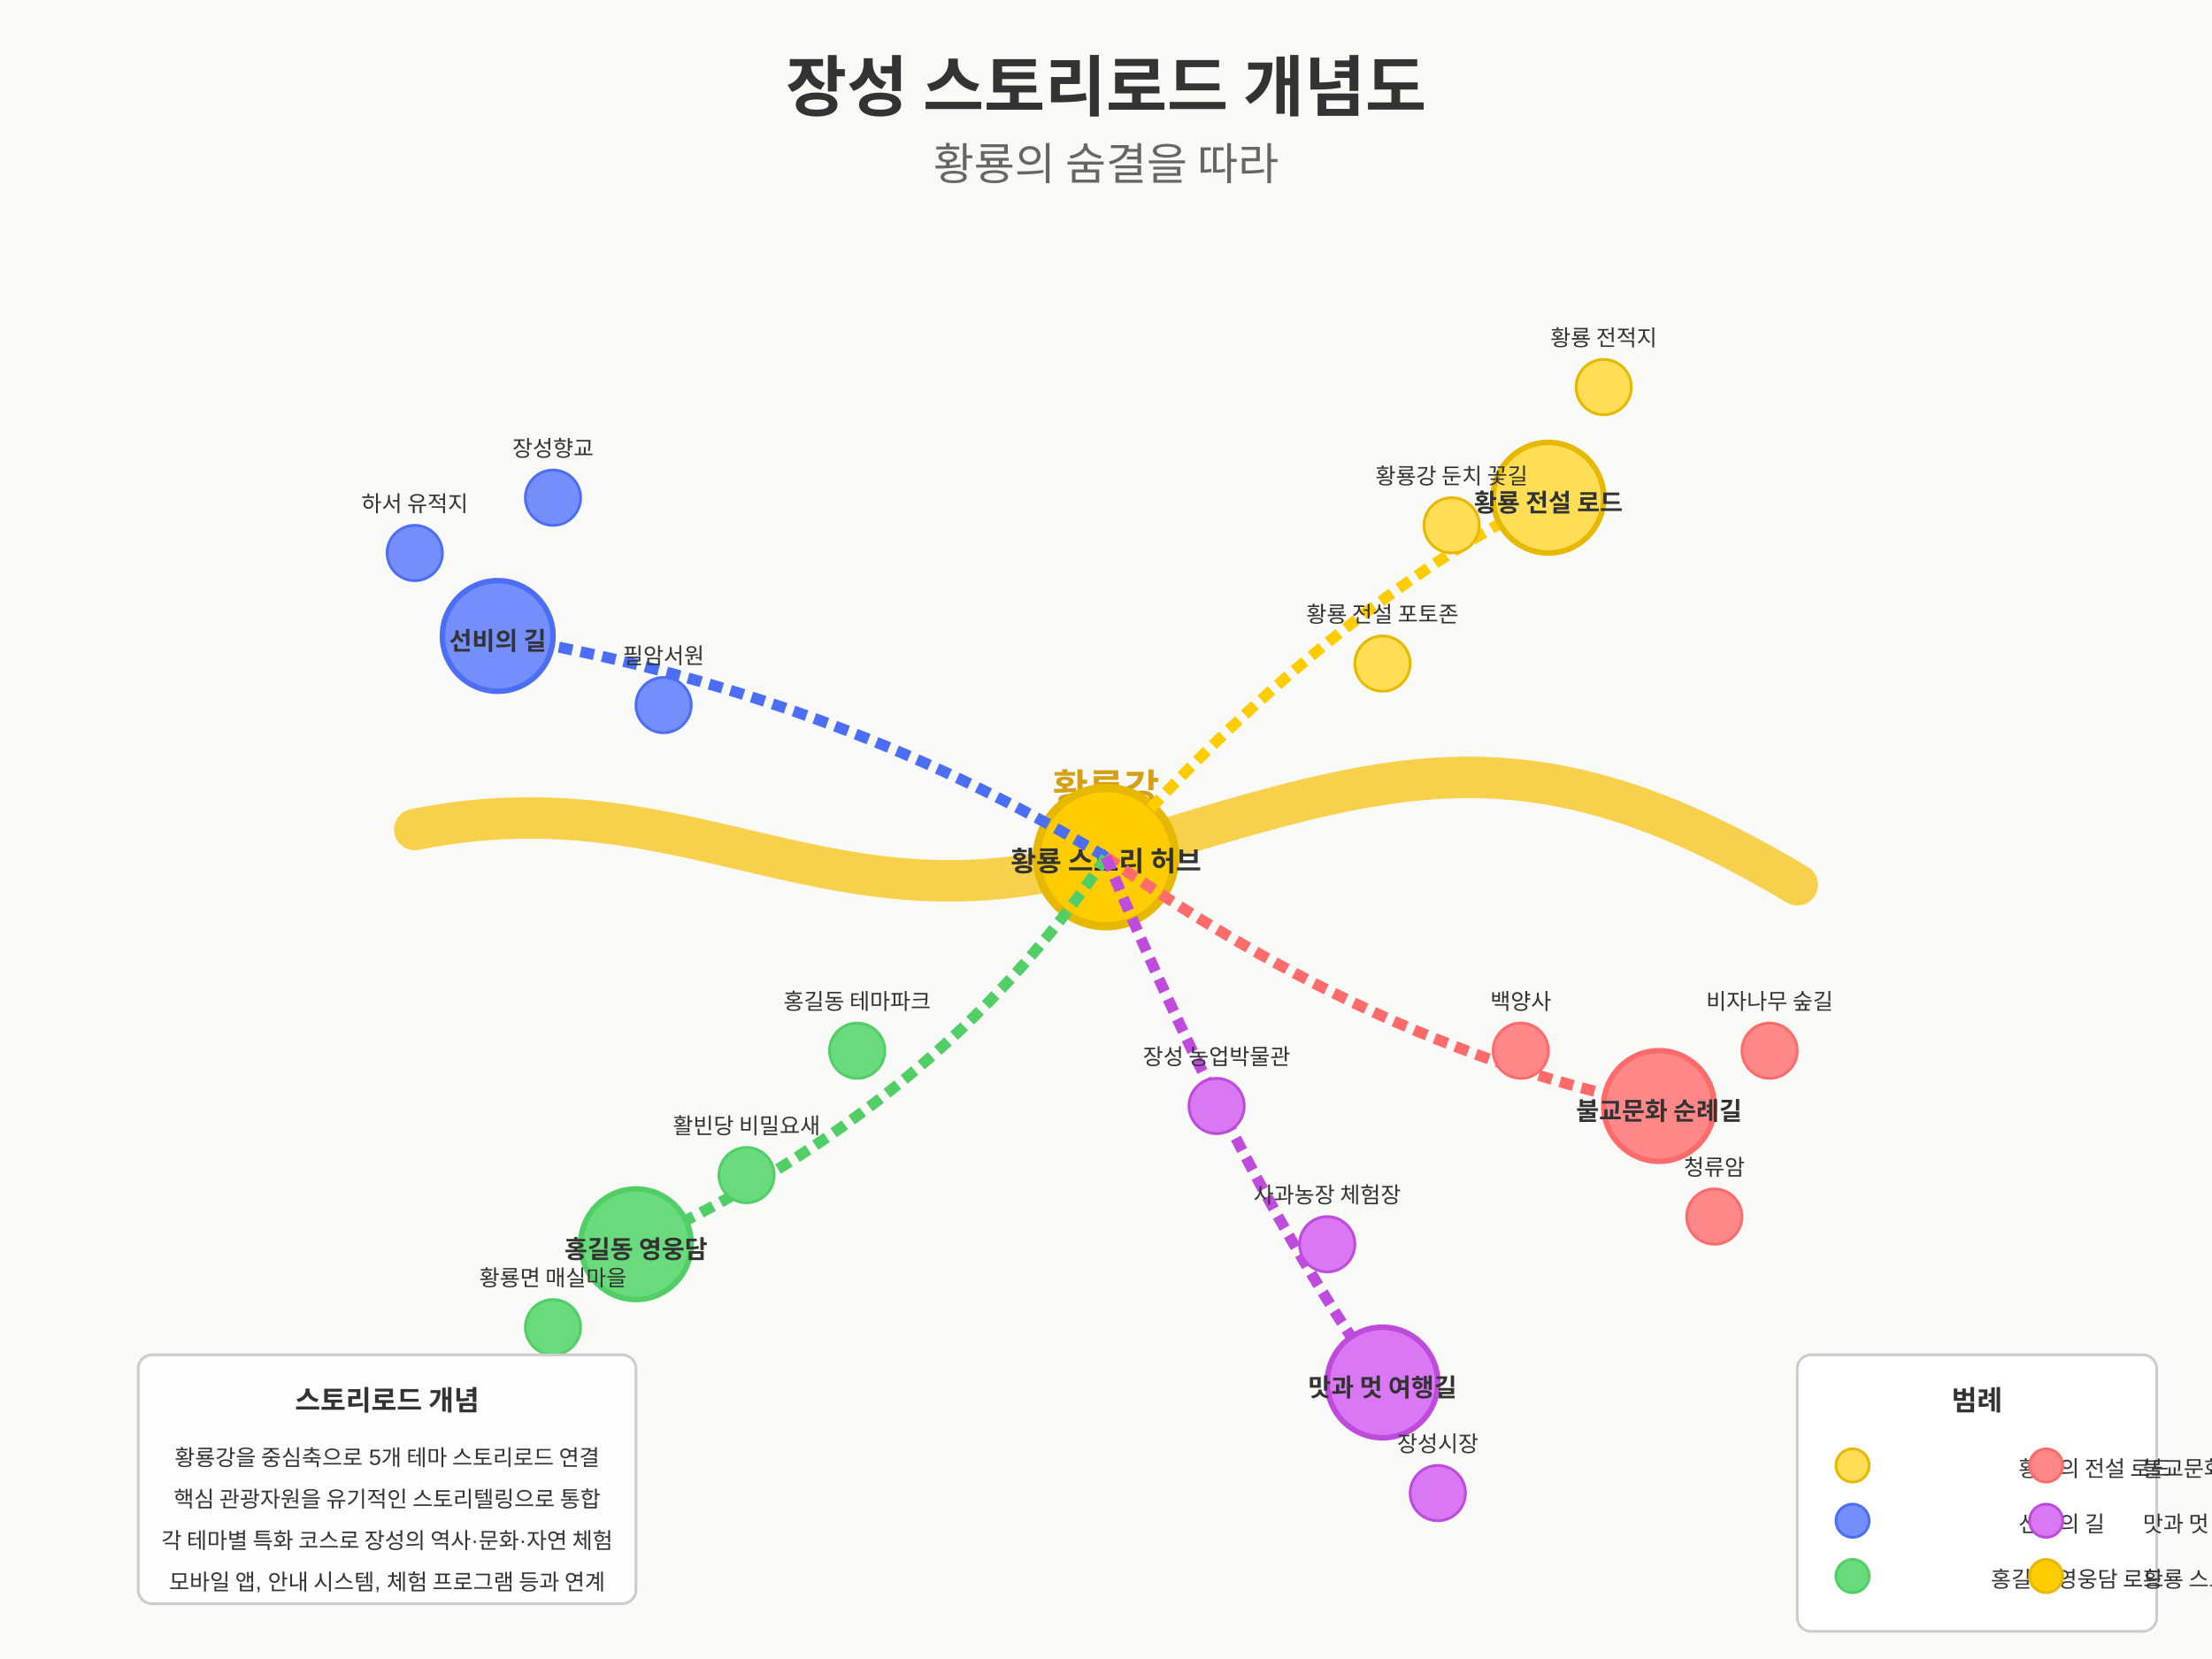
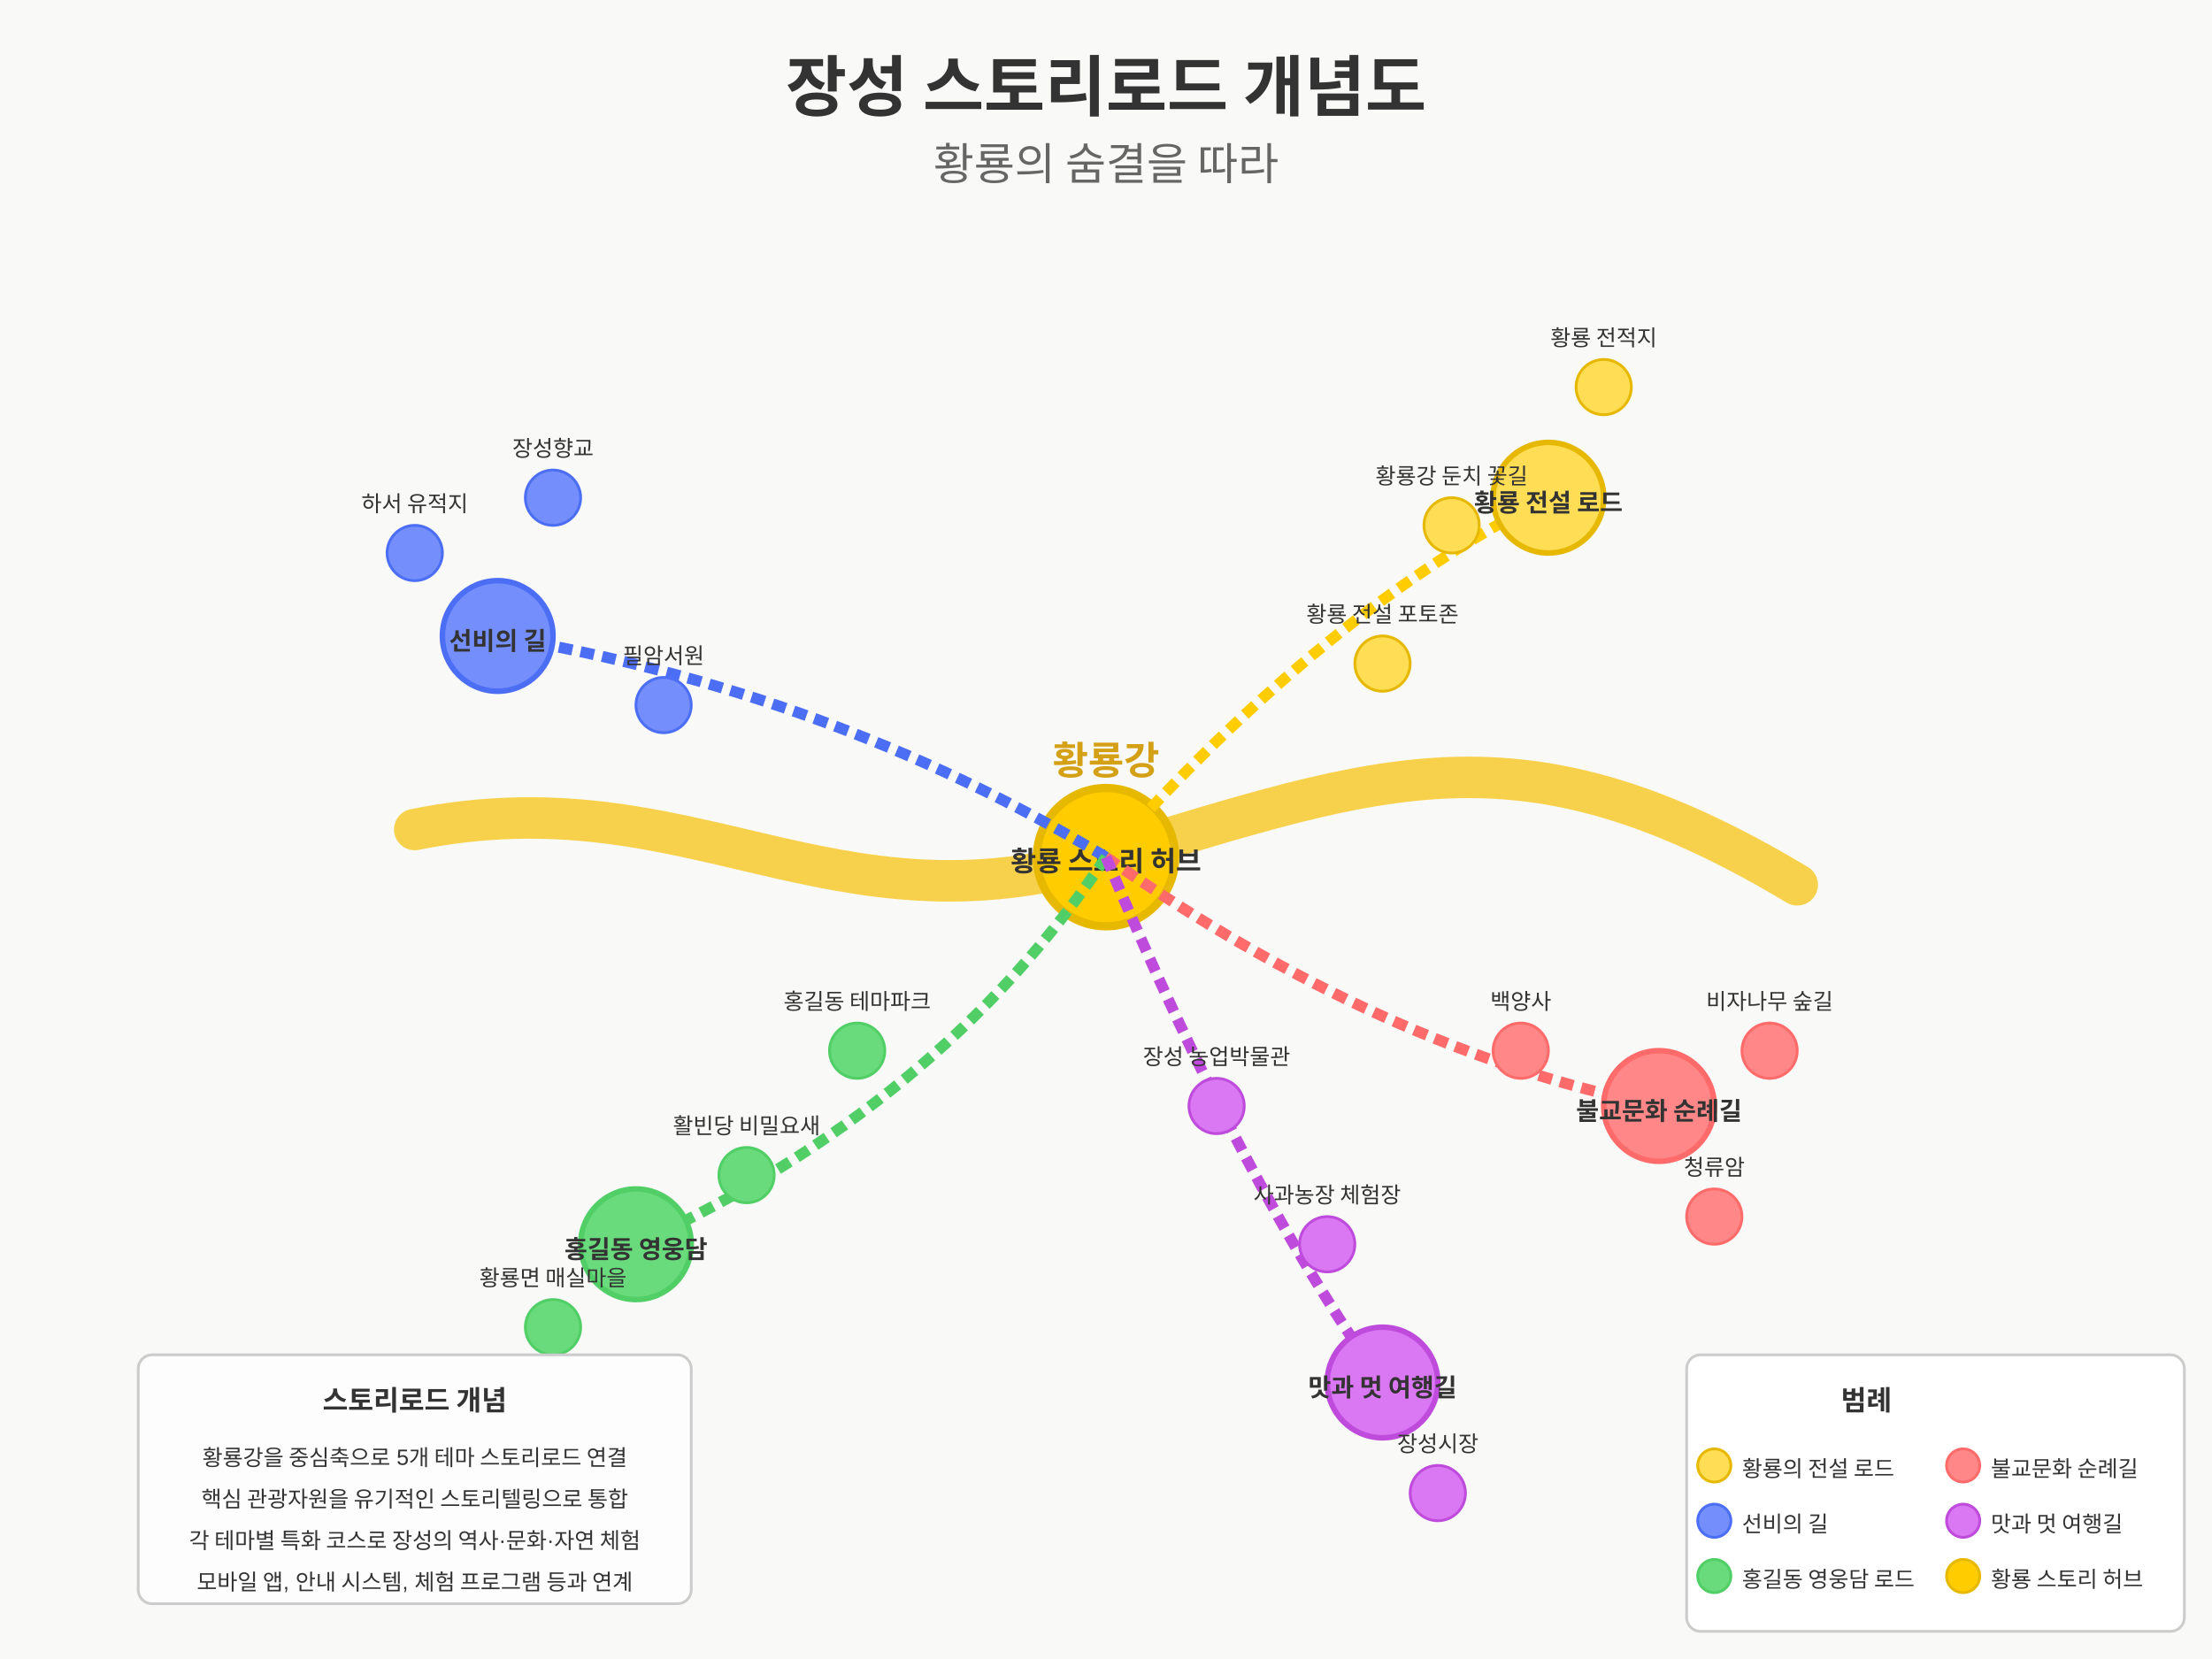
<svg xmlns="http://www.w3.org/2000/svg" viewBox="0 0 800 600" width="800" height="600">
  <rect width="800" height="600" fill="#f9f9f7" />
  <text x="400" y="40" font-family="Arial, sans-serif" font-size="24" font-weight="bold" text-anchor="middle" fill="#333">장성 스토리로드 개념도</text>
  <text x="400" y="65" font-family="Arial, sans-serif" font-size="16" text-anchor="middle" fill="#666">황룡의 숨결을 따라</text>
  <path d="M150,300 C250,280 300,340 400,310 S550,260 650,320" stroke="#f8d14c" stroke-width="15" fill="none" stroke-linecap="round" />
-   <text x="400" y="290" font-family="Arial, sans-serif" font-size="14" font-weight="bold" text-anchor="middle" fill="#d4a016">황룡강</text>
+   <text x="400" y="280" font-family="Arial, sans-serif" font-size="14" font-weight="bold" text-anchor="middle" fill="#d4a016">황룡강</text>
  <circle cx="400" cy="310" r="25" fill="#ffcc00" stroke="#e6b800" stroke-width="3" />
  <text x="400" y="315" font-family="Arial, sans-serif" font-size="10" font-weight="bold" text-anchor="middle" fill="#333">황룡 스토리 허브</text>
  <path d="M400,310 Q480,220 560,180" stroke="#ffcc00" stroke-width="4" fill="none" stroke-dasharray="5,3" />
  <circle cx="560" cy="180" r="20" fill="#ffdd55" stroke="#e6b800" stroke-width="2" />
  <text x="560" y="185" font-family="Arial, sans-serif" font-size="9" font-weight="bold" text-anchor="middle" fill="#333">황룡 전설 로드</text>
  <circle cx="500" cy="240" r="10" fill="#ffdd55" stroke="#e6b800" stroke-width="1" />
  <text x="500" y="225" font-family="Arial, sans-serif" font-size="8" text-anchor="middle" fill="#333">황룡 전설 포토존</text>
  <circle cx="580" cy="140" r="10" fill="#ffdd55" stroke="#e6b800" stroke-width="1" />
  <text x="580" y="125" font-family="Arial, sans-serif" font-size="8" text-anchor="middle" fill="#333">황룡 전적지</text>
  <circle cx="525" cy="190" r="10" fill="#ffdd55" stroke="#e6b800" stroke-width="1" />
  <text x="525" y="175" font-family="Arial, sans-serif" font-size="8" text-anchor="middle" fill="#333">황룡강 둔치 꽃길</text>
  <path d="M400,310 Q300,250 180,230" stroke="#4c6ef5" stroke-width="4" fill="none" stroke-dasharray="5,3" />
  <circle cx="180" cy="230" r="20" fill="#748ffc" stroke="#4c6ef5" stroke-width="2" />
  <text x="180" y="235" font-family="Arial, sans-serif" font-size="9" font-weight="bold" text-anchor="middle" fill="#333">선비의 길</text>
  <circle cx="240" cy="255" r="10" fill="#748ffc" stroke="#4c6ef5" stroke-width="1" />
  <text x="240" y="240" font-family="Arial, sans-serif" font-size="8" text-anchor="middle" fill="#333">필암서원</text>
  <circle cx="150" cy="200" r="10" fill="#748ffc" stroke="#4c6ef5" stroke-width="1" />
  <text x="150" y="185" font-family="Arial, sans-serif" font-size="8" text-anchor="middle" fill="#333">하서 유적지</text>
  <circle cx="200" cy="180" r="10" fill="#748ffc" stroke="#4c6ef5" stroke-width="1" />
  <text x="200" y="165" font-family="Arial, sans-serif" font-size="8" text-anchor="middle" fill="#333">장성향교</text>
  <path d="M400,310 Q340,400 230,450" stroke="#51cf66" stroke-width="4" fill="none" stroke-dasharray="5,3" />
  <circle cx="230" cy="450" r="20" fill="#69db7c" stroke="#51cf66" stroke-width="2" />
  <text x="230" y="455" font-family="Arial, sans-serif" font-size="9" font-weight="bold" text-anchor="middle" fill="#333">홍길동 영웅담</text>
  <circle cx="310" cy="380" r="10" fill="#69db7c" stroke="#51cf66" stroke-width="1" />
  <text x="310" y="365" font-family="Arial, sans-serif" font-size="8" text-anchor="middle" fill="#333">홍길동 테마파크</text>
  <circle cx="270" cy="425" r="10" fill="#69db7c" stroke="#51cf66" stroke-width="1" />
  <text x="270" y="410" font-family="Arial, sans-serif" font-size="8" text-anchor="middle" fill="#333">활빈당 비밀요새</text>
  <circle cx="200" cy="480" r="10" fill="#69db7c" stroke="#51cf66" stroke-width="1" />
  <text x="200" y="465" font-family="Arial, sans-serif" font-size="8" text-anchor="middle" fill="#333">황룡면 매실마을</text>
  <path d="M400,310 Q500,380 600,400" stroke="#ff6b6b" stroke-width="4" fill="none" stroke-dasharray="5,3" />
  <circle cx="600" cy="400" r="20" fill="#ff8787" stroke="#ff6b6b" stroke-width="2" />
  <text x="600" y="405" font-family="Arial, sans-serif" font-size="9" font-weight="bold" text-anchor="middle" fill="#333">불교문화 순례길</text>
  <circle cx="550" cy="380" r="10" fill="#ff8787" stroke="#ff6b6b" stroke-width="1" />
  <text x="550" y="365" font-family="Arial, sans-serif" font-size="8" text-anchor="middle" fill="#333">백양사</text>
  <circle cx="640" cy="380" r="10" fill="#ff8787" stroke="#ff6b6b" stroke-width="1" />
  <text x="640" y="365" font-family="Arial, sans-serif" font-size="8" text-anchor="middle" fill="#333">비자나무 숲길</text>
  <circle cx="620" cy="440" r="10" fill="#ff8787" stroke="#ff6b6b" stroke-width="1" />
  <text x="620" y="425" font-family="Arial, sans-serif" font-size="8" text-anchor="middle" fill="#333">청류암</text>
  <path d="M400,310 Q450,430 500,500" stroke="#be4bdb" stroke-width="4" fill="none" stroke-dasharray="5,3" />
  <circle cx="500" cy="500" r="20" fill="#da77f2" stroke="#be4bdb" stroke-width="2" />
  <text x="500" y="505" font-family="Arial, sans-serif" font-size="9" font-weight="bold" text-anchor="middle" fill="#333">맛과 멋 여행길</text>
  <circle cx="440" cy="400" r="10" fill="#da77f2" stroke="#be4bdb" stroke-width="1" />
  <text x="440" y="385" font-family="Arial, sans-serif" font-size="8" text-anchor="middle" fill="#333">장성 농업박물관</text>
  <circle cx="480" cy="450" r="10" fill="#da77f2" stroke="#be4bdb" stroke-width="1" />
  <text x="480" y="435" font-family="Arial, sans-serif" font-size="8" text-anchor="middle" fill="#333">사과농장 체험장</text>
  <circle cx="520" cy="540" r="10" fill="#da77f2" stroke="#be4bdb" stroke-width="1" />
  <text x="520" y="525" font-family="Arial, sans-serif" font-size="8" text-anchor="middle" fill="#333">장성시장</text>
-   <rect x="650" y="490" width="130" height="100" fill="white" stroke="#ccc" stroke-width="1" rx="5" ry="5" />
-   <text x="715" y="510" font-family="Arial, sans-serif" font-size="10" font-weight="bold" text-anchor="middle" fill="#333">범례</text>
-   <circle cx="670" cy="530" r="6" fill="#ffdd55" stroke="#e6b800" stroke-width="1" />
-   <text x="730" y="534" font-family="Arial, sans-serif" font-size="8" fill="#333">황룡의 전설 로드</text>
-   <circle cx="670" cy="550" r="6" fill="#748ffc" stroke="#4c6ef5" stroke-width="1" />
-   <text x="730" y="554" font-family="Arial, sans-serif" font-size="8" fill="#333">선비의 길</text>
-   <circle cx="670" cy="570" r="6" fill="#69db7c" stroke="#51cf66" stroke-width="1" />
-   <text x="720" y="574" font-family="Arial, sans-serif" font-size="8" fill="#333">홍길동 영웅담 로드</text>
-   <circle cx="740" cy="530" r="6" fill="#ff8787" stroke="#ff6b6b" stroke-width="1" />
-   <text x="775" y="534" font-family="Arial, sans-serif" font-size="8" fill="#333">불교문화 순례길</text>
-   <circle cx="740" cy="550" r="6" fill="#da77f2" stroke="#be4bdb" stroke-width="1" />
-   <text x="775" y="554" font-family="Arial, sans-serif" font-size="8" fill="#333">맛과 멋 여행길</text>
-   <circle cx="740" cy="570" r="6" fill="#ffcc00" stroke="#e6b800" stroke-width="1" />
-   <text x="775" y="574" font-family="Arial, sans-serif" font-size="8" fill="#333">황룡 스토리 허브</text>
-   <rect x="50" y="490" width="180" height="90" fill="rgba(255,255,255,0.7)" stroke="#ccc" stroke-width="1" rx="5" ry="5" />
-   <text x="140" y="510" font-family="Arial, sans-serif" font-size="10" font-weight="bold" text-anchor="middle" fill="#333">스토리로드 개념</text>
-   <text x="140" y="530" font-family="Arial, sans-serif" font-size="8" text-anchor="middle" fill="#333">황룡강을 중심축으로 5개 테마 스토리로드 연결</text>
-   <text x="140" y="545" font-family="Arial, sans-serif" font-size="8" text-anchor="middle" fill="#333">핵심 관광자원을 유기적인 스토리텔링으로 통합</text>
-   <text x="140" y="560" font-family="Arial, sans-serif" font-size="8" text-anchor="middle" fill="#333">각 테마별 특화 코스로 장성의 역사·문화·자연 체험</text>
-   <text x="140" y="575" font-family="Arial, sans-serif" font-size="8" text-anchor="middle" fill="#333">모바일 앱, 안내 시스템, 체험 프로그램 등과 연계</text>
+   <g transform="translate(-40,0)">
+     <rect x="650" y="490" width="180" height="100" fill="white" stroke="#ccc" stroke-width="1" rx="5" ry="5" />
+     <text x="715" y="510" font-family="Arial, sans-serif" font-size="10" font-weight="bold" text-anchor="middle" fill="#333">범례</text>
+     <circle cx="660" cy="530" r="6" fill="#ffdd55" stroke="#e6b800" stroke-width="1" />
+     <text x="670" y="534" font-family="Arial, sans-serif" font-size="8" fill="#333">황룡의 전설 로드</text>
+     <circle cx="660" cy="550" r="6" fill="#748ffc" stroke="#4c6ef5" stroke-width="1" />
+     <text x="670" y="554" font-family="Arial, sans-serif" font-size="8" fill="#333">선비의 길</text>
+     <circle cx="660" cy="570" r="6" fill="#69db7c" stroke="#51cf66" stroke-width="1" />
+     <text x="670" y="574" font-family="Arial, sans-serif" font-size="8" fill="#333">홍길동 영웅담 로드</text>
+     <circle cx="750" cy="530" r="6" fill="#ff8787" stroke="#ff6b6b" stroke-width="1" />
+     <text x="760" y="534" font-family="Arial, sans-serif" font-size="8" fill="#333">불교문화 순례길</text>
+     <circle cx="750" cy="550" r="6" fill="#da77f2" stroke="#be4bdb" stroke-width="1" />
+     <text x="760" y="554" font-family="Arial, sans-serif" font-size="8" fill="#333">맛과 멋 여행길</text>
+     <circle cx="750" cy="570" r="6" fill="#ffcc00" stroke="#e6b800" stroke-width="1" />
+     <text x="760" y="574" font-family="Arial, sans-serif" font-size="8" fill="#333">황룡 스토리 허브</text>
+   </g>
+   <rect x="50" y="490" width="200" height="90" fill="rgba(255,255,255,0.7)" stroke="#ccc" stroke-width="1" rx="5" ry="5" />
+   <text x="150" y="510" font-family="Arial, sans-serif" font-size="10" font-weight="bold" text-anchor="middle" fill="#333">스토리로드 개념</text>
+   <text x="150" y="530" font-family="Arial, sans-serif" font-size="8" text-anchor="middle" fill="#333">황룡강을 중심축으로 5개 테마 스토리로드 연결</text>
+   <text x="150" y="545" font-family="Arial, sans-serif" font-size="8" text-anchor="middle" fill="#333">핵심 관광자원을 유기적인 스토리텔링으로 통합</text>
+   <text x="150" y="560" font-family="Arial, sans-serif" font-size="8" text-anchor="middle" fill="#333">각 테마별 특화 코스로 장성의 역사·문화·자연 체험</text>
+   <text x="150" y="575" font-family="Arial, sans-serif" font-size="8" text-anchor="middle" fill="#333">모바일 앱, 안내 시스템, 체험 프로그램 등과 연계</text>
</svg>
